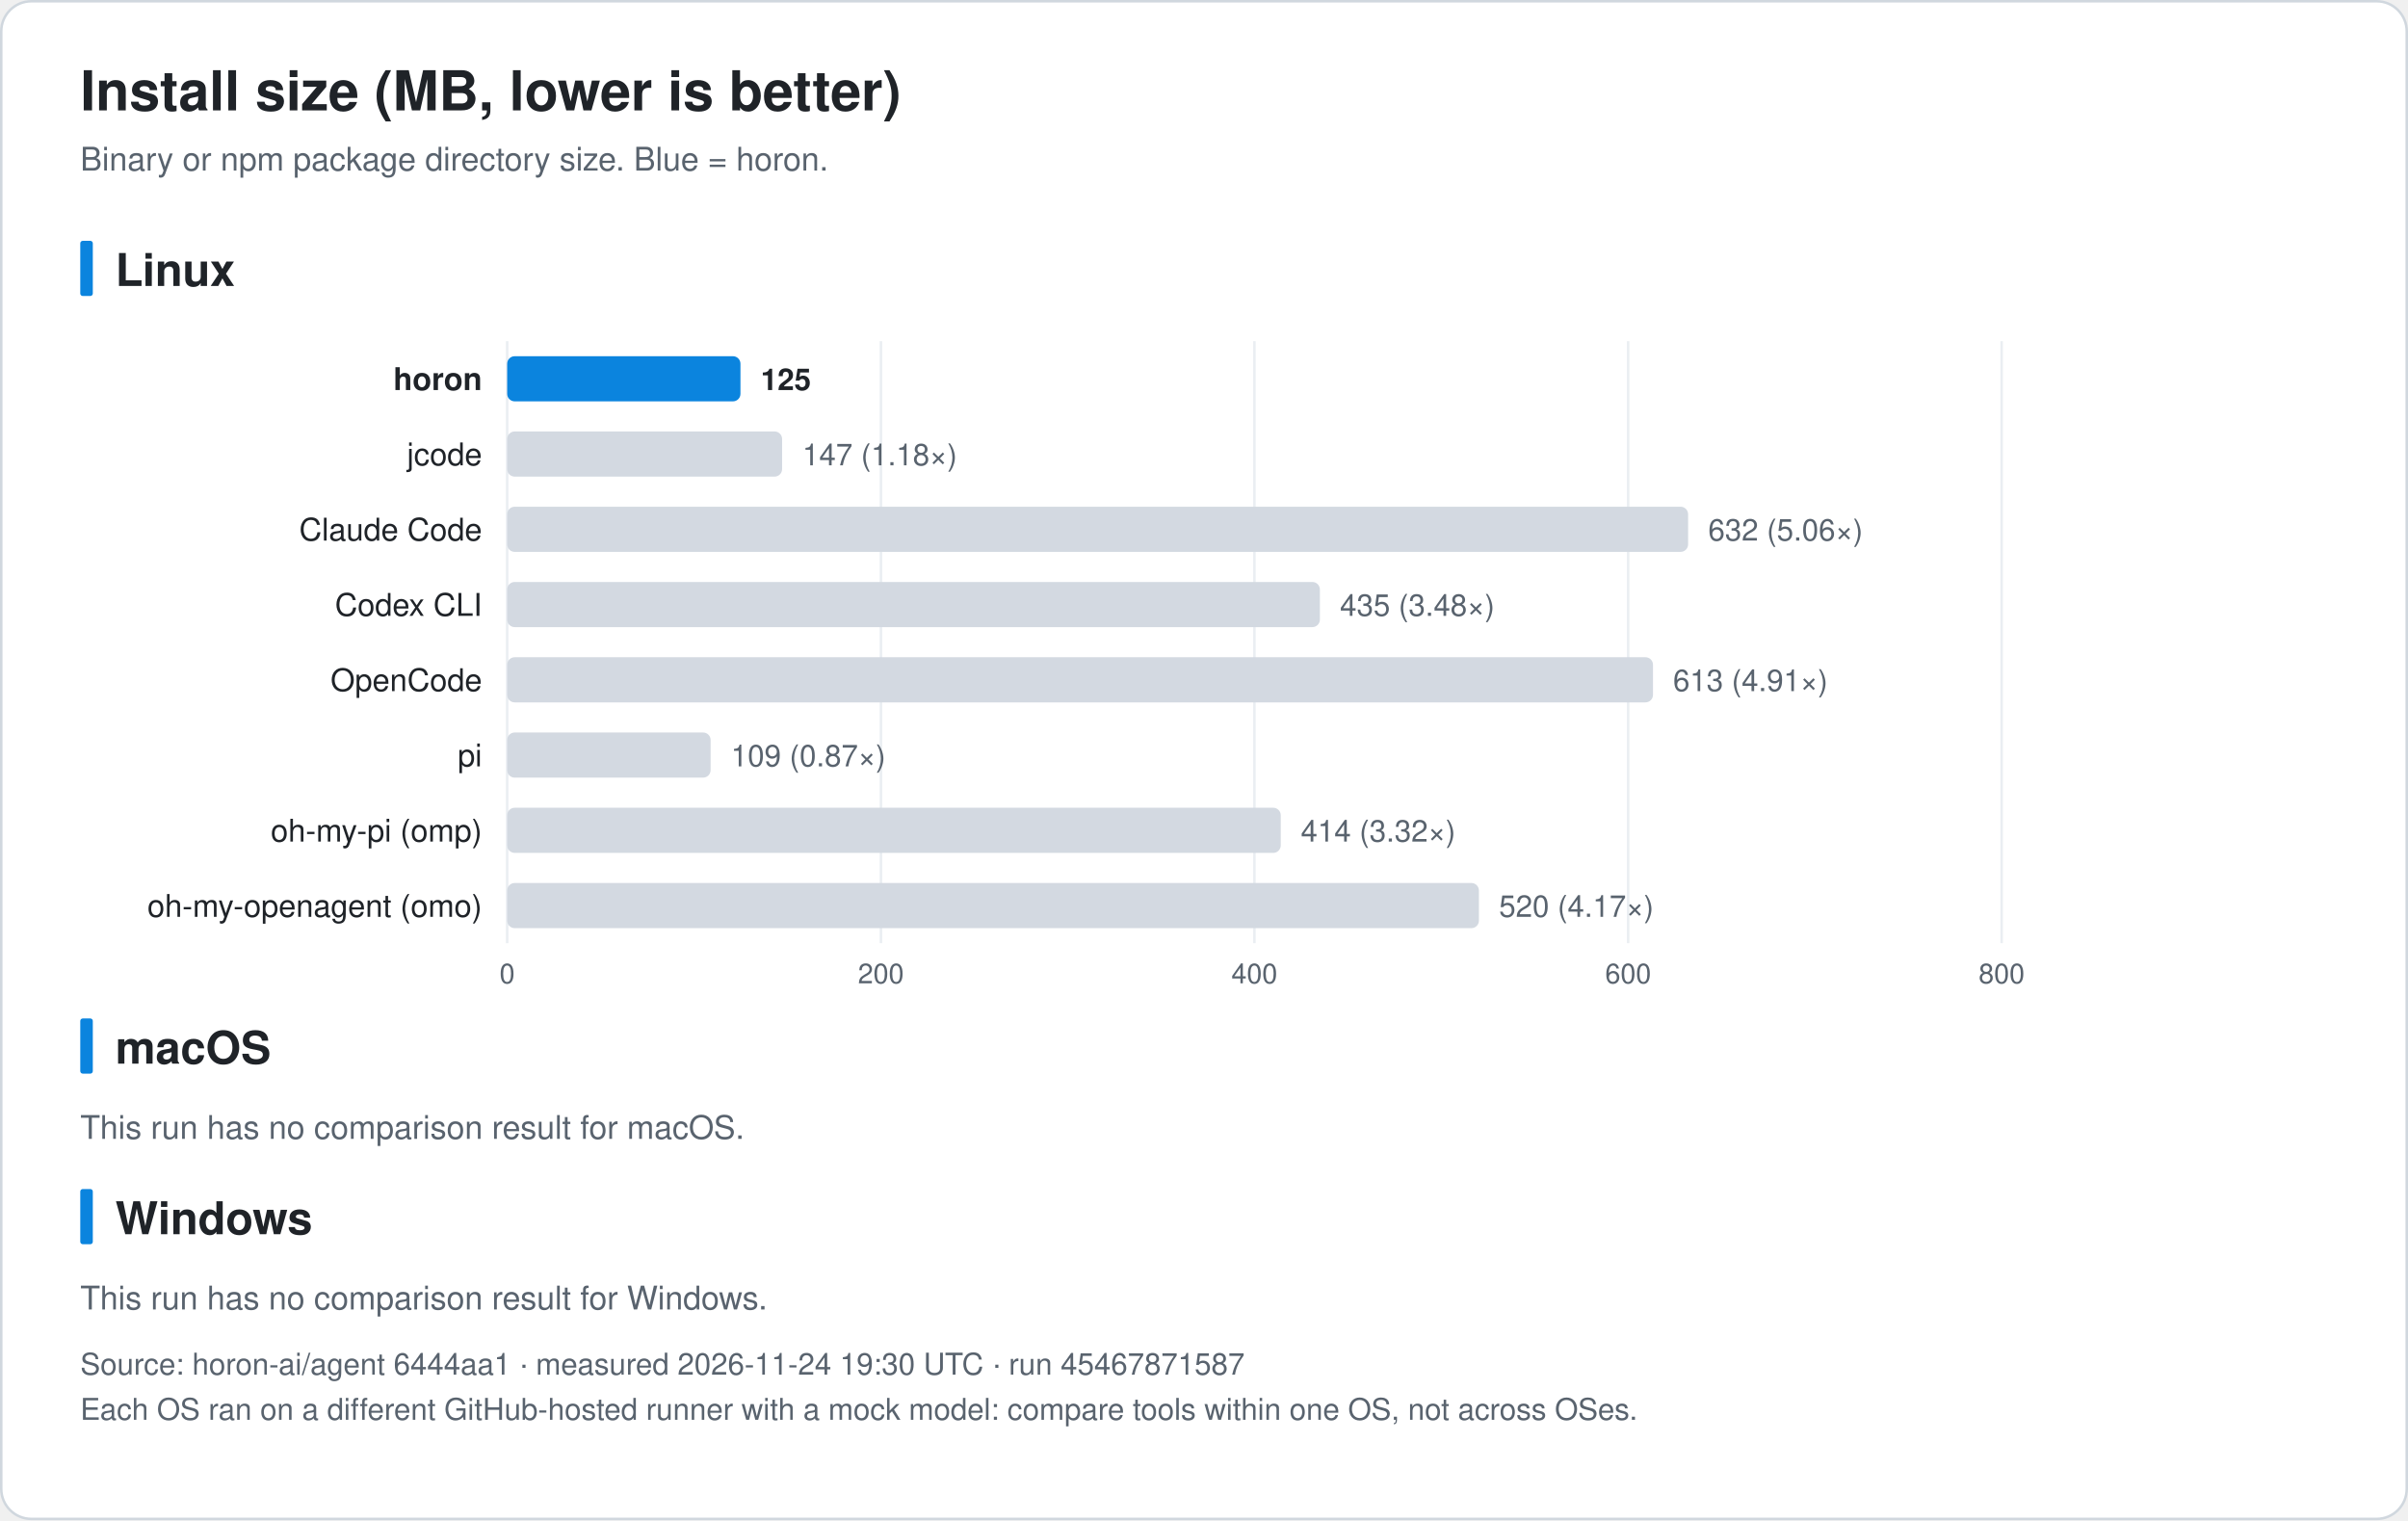
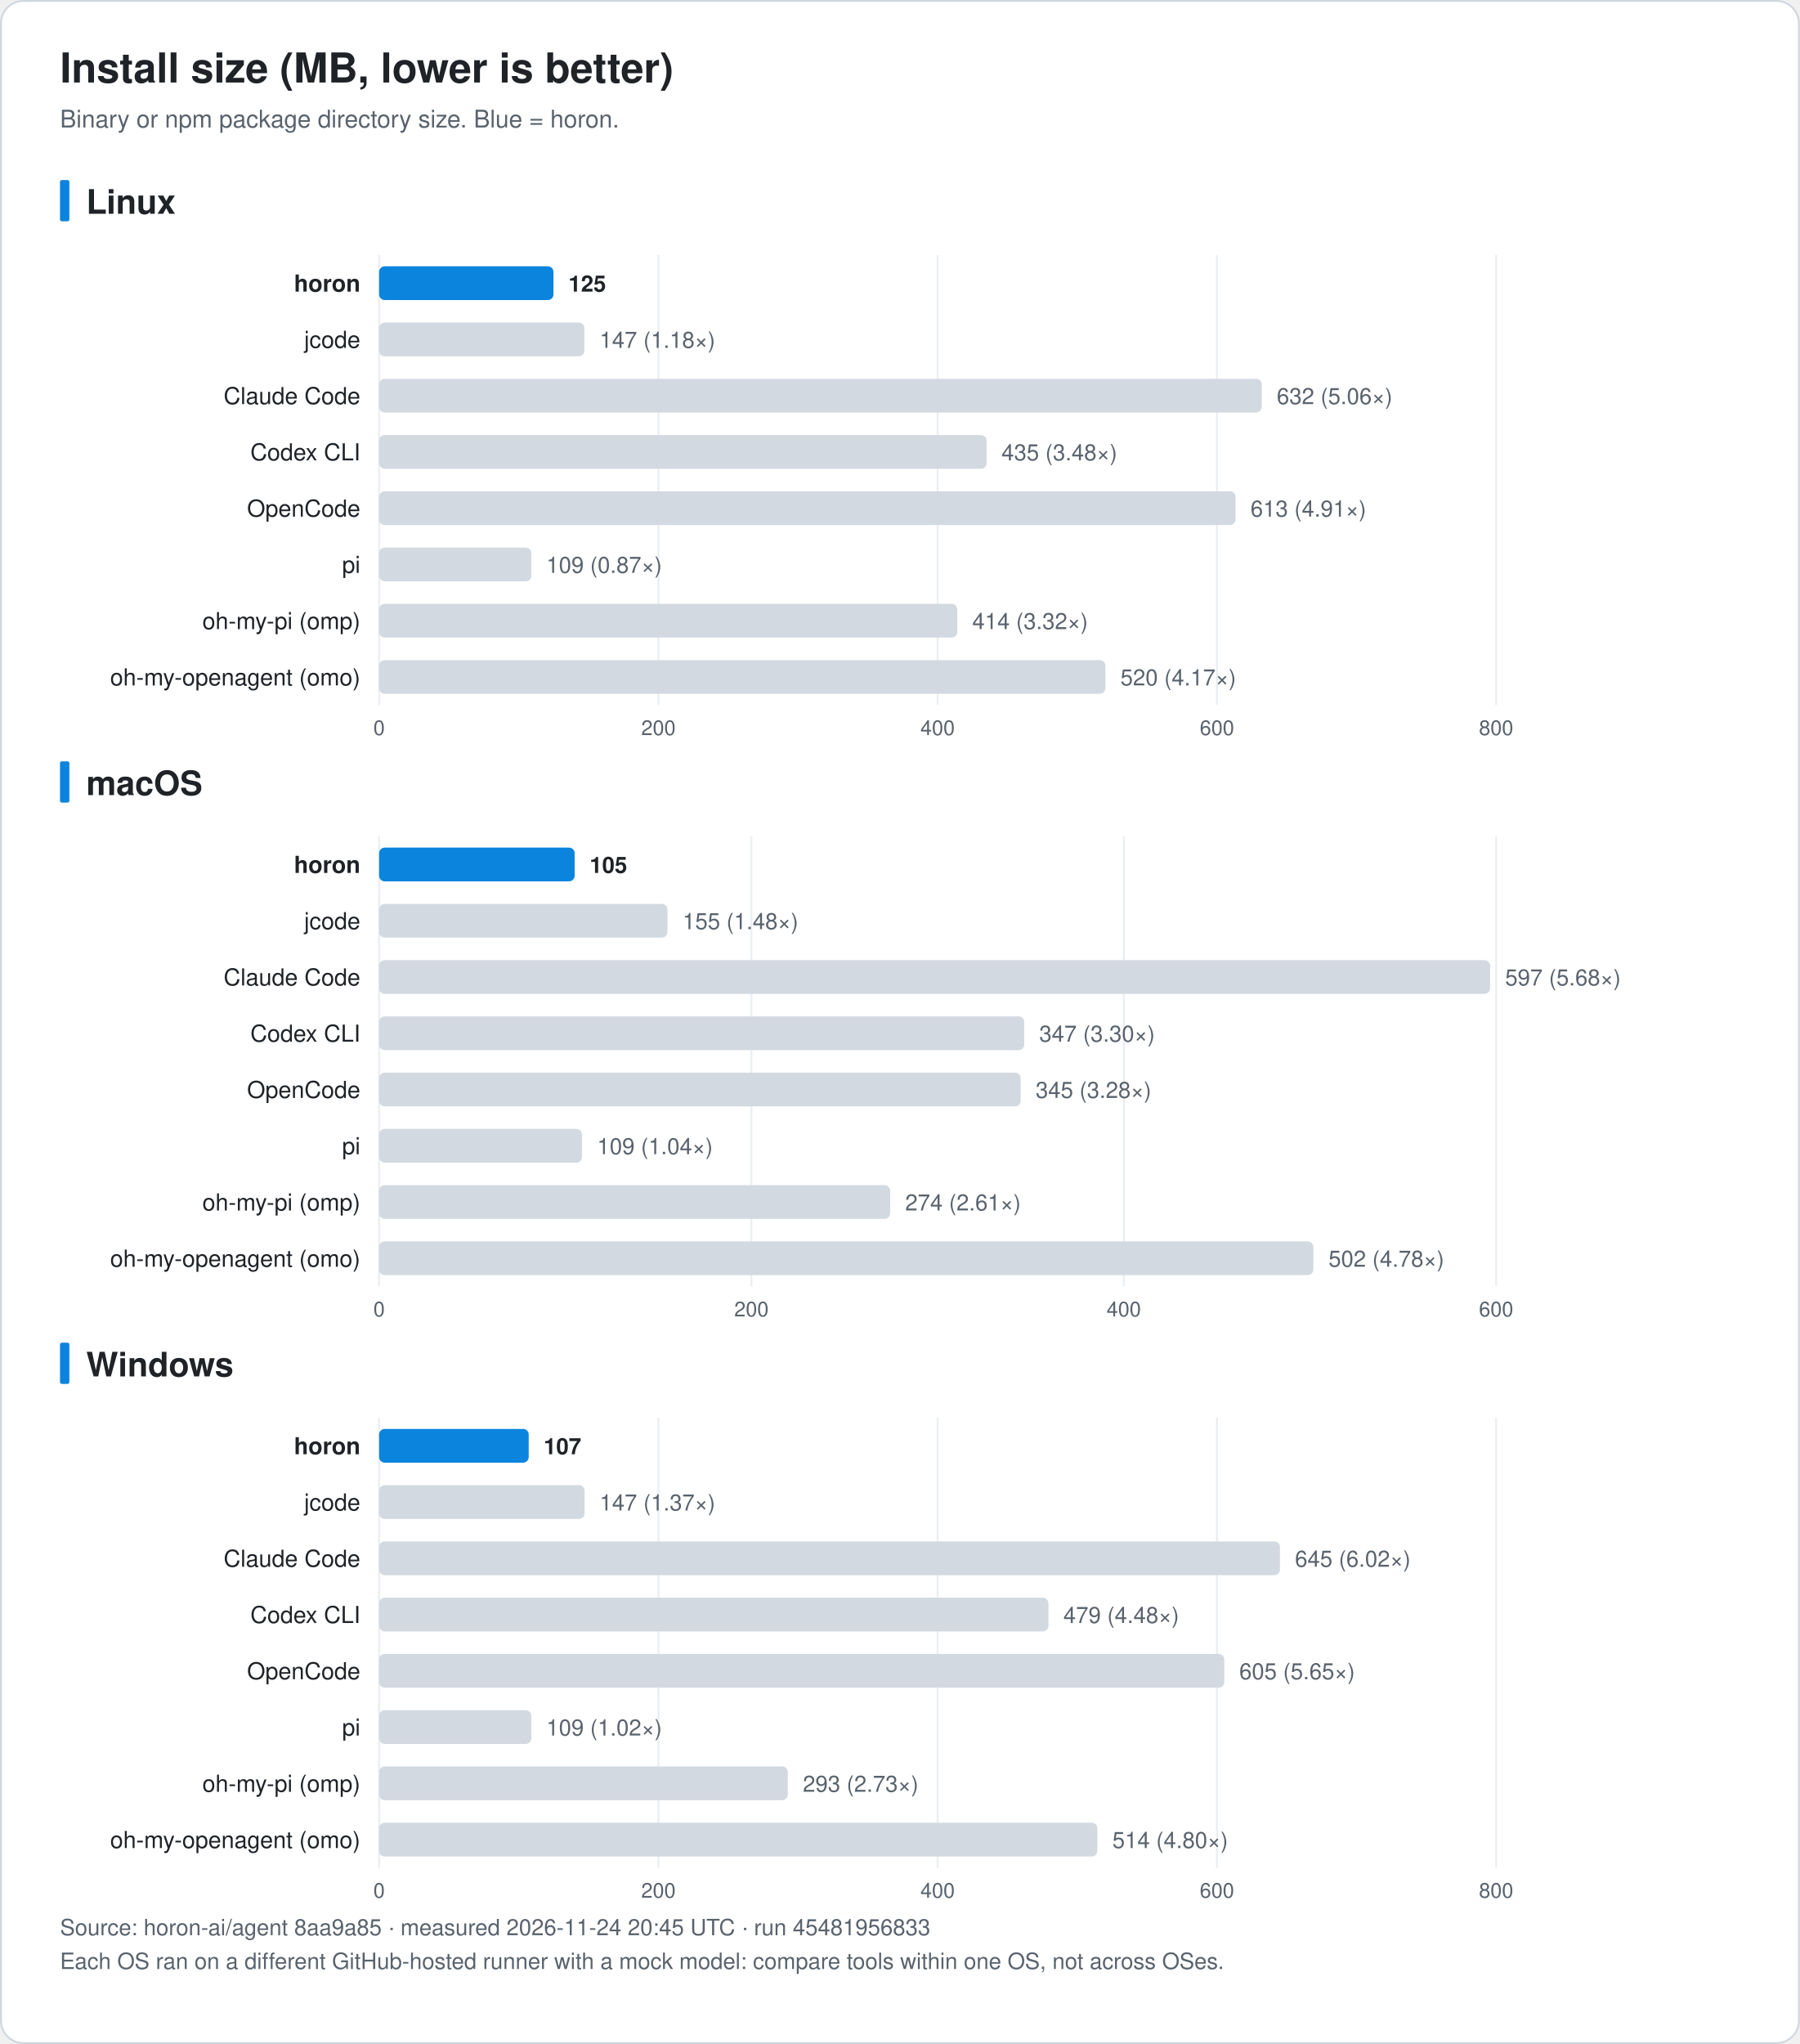
- <svg xmlns="http://www.w3.org/2000/svg" width="960" height="606" viewBox="0 0 960 606" font-family="-apple-system, BlinkMacSystemFont, 'Segoe UI', 'Noto Sans KR', 'Apple SD Gothic Neo', Helvetica, Arial, sans-serif" role="img">
-   <rect x="0.5" y="0.5" width="959" height="605" rx="12" fill="#ffffff" stroke="#d0d7de" />
+ <svg xmlns="http://www.w3.org/2000/svg" width="960" height="1090" viewBox="0 0 960 1090" font-family="-apple-system, BlinkMacSystemFont, 'Segoe UI', 'Noto Sans KR', 'Apple SD Gothic Neo', Helvetica, Arial, sans-serif" role="img">
+   <rect x="0.5" y="0.5" width="959" height="1089" rx="12" fill="#ffffff" stroke="#d0d7de" />
  <text x="32.0" y="44.0" font-size="22" fill="#1f2328" text-anchor="start" font-weight="bold">Install size (MB, lower is better)</text>
  <text x="32.0" y="68.0" font-size="13" fill="#59636e" text-anchor="start" font-weight="normal">Binary or npm package directory size. Blue = horon.</text>
  <rect x="32" y="96.0" width="5" height="22" rx="1" fill="#0b84de" />
  <text x="46.0" y="114.0" font-size="18" fill="#1f2328" text-anchor="start" font-weight="bold">Linux</text>
  <line x1="202.2" y1="136.0" x2="202.2" y2="376.0" stroke="#eaeef2" />
  <text x="202.2" y="392.0" font-size="11" fill="#59636e" text-anchor="middle" font-weight="normal">0</text>
  <line x1="351.2" y1="136.0" x2="351.2" y2="376.0" stroke="#eaeef2" />
  <text x="351.2" y="392.0" font-size="11" fill="#59636e" text-anchor="middle" font-weight="normal">200</text>
  <line x1="500.1" y1="136.0" x2="500.1" y2="376.0" stroke="#eaeef2" />
  <text x="500.1" y="392.0" font-size="11" fill="#59636e" text-anchor="middle" font-weight="normal">400</text>
  <line x1="649.1" y1="136.0" x2="649.1" y2="376.0" stroke="#eaeef2" />
  <text x="649.1" y="392.0" font-size="11" fill="#59636e" text-anchor="middle" font-weight="normal">600</text>
  <line x1="798.0" y1="136.0" x2="798.0" y2="376.0" stroke="#eaeef2" />
  <text x="798.0" y="392.0" font-size="11" fill="#59636e" text-anchor="middle" font-weight="normal">800</text>
  <text x="192.2" y="155.5" font-size="12.5" fill="#1f2328" text-anchor="end" font-weight="bold">horon</text>
  <rect x="202.2" y="142.0" width="93.0" height="18" rx="3" fill="#0b84de" />
-   <text x="303.3" y="155.5" font-size="12" fill="#1f2328" text-anchor="start" font-weight="bold">125</text>
+   <text x="303.2" y="155.5" font-size="12" fill="#1f2328" text-anchor="start" font-weight="bold">125</text>
  <text x="192.2" y="185.5" font-size="12.5" fill="#1f2328" text-anchor="end" font-weight="normal">jcode</text>
-   <rect x="202.2" y="172.0" width="109.6" height="18" rx="3" fill="#d3d9e1" />
-   <text x="319.9" y="185.5" font-size="12" fill="#59636e" text-anchor="start" font-weight="normal">147 (1.18×)</text>
+   <rect x="202.2" y="172.0" width="109.5" height="18" rx="3" fill="#d3d9e1" />
+   <text x="319.8" y="185.5" font-size="12" fill="#59636e" text-anchor="start" font-weight="normal">147 (1.18×)</text>
  <text x="192.2" y="215.5" font-size="12.5" fill="#1f2328" text-anchor="end" font-weight="normal">Claude Code</text>
  <rect x="202.2" y="202.0" width="470.8" height="18" rx="3" fill="#d3d9e1" />
  <text x="681.0" y="215.5" font-size="12" fill="#59636e" text-anchor="start" font-weight="normal">632 (5.06×)</text>
  <text x="192.2" y="245.5" font-size="12.5" fill="#1f2328" text-anchor="end" font-weight="normal">Codex CLI</text>
  <rect x="202.2" y="232.0" width="324.0" height="18" rx="3" fill="#d3d9e1" />
  <text x="534.2" y="245.5" font-size="12" fill="#59636e" text-anchor="start" font-weight="normal">435 (3.48×)</text>
  <text x="192.2" y="275.5" font-size="12.5" fill="#1f2328" text-anchor="end" font-weight="normal">OpenCode</text>
  <rect x="202.2" y="262.0" width="456.8" height="18" rx="3" fill="#d3d9e1" />
  <text x="667.0" y="275.5" font-size="12" fill="#59636e" text-anchor="start" font-weight="normal">613 (4.91×)</text>
  <text x="192.2" y="305.5" font-size="12.5" fill="#1f2328" text-anchor="end" font-weight="normal">pi</text>
-   <rect x="202.2" y="292.0" width="81.1" height="18" rx="3" fill="#d3d9e1" />
+   <rect x="202.2" y="292.0" width="81.2" height="18" rx="3" fill="#d3d9e1" />
  <text x="291.4" y="305.5" font-size="12" fill="#59636e" text-anchor="start" font-weight="normal">109 (0.87×)</text>
  <text x="192.2" y="335.5" font-size="12.5" fill="#1f2328" text-anchor="end" font-weight="normal">oh-my-pi (omp)</text>
  <rect x="202.2" y="322.0" width="308.4" height="18" rx="3" fill="#d3d9e1" />
  <text x="518.6" y="335.5" font-size="12" fill="#59636e" text-anchor="start" font-weight="normal">414 (3.32×)</text>
  <text x="192.2" y="365.5" font-size="12.5" fill="#1f2328" text-anchor="end" font-weight="normal">oh-my-openagent (omo)</text>
  <rect x="202.2" y="352.0" width="387.4" height="18" rx="3" fill="#d3d9e1" />
  <text x="597.6" y="365.5" font-size="12" fill="#59636e" text-anchor="start" font-weight="normal">520 (4.17×)</text>
  <rect x="32" y="406.0" width="5" height="22" rx="1" fill="#0b84de" />
  <text x="46.0" y="424.0" font-size="18" fill="#1f2328" text-anchor="start" font-weight="bold">macOS</text>
-   <text x="32.0" y="454.0" font-size="13" fill="#59636e" text-anchor="start" font-weight="normal">This run has no comparison result for macOS.</text>
-   <rect x="32" y="474.0" width="5" height="22" rx="1" fill="#0b84de" />
-   <text x="46.0" y="492.0" font-size="18" fill="#1f2328" text-anchor="start" font-weight="bold">Windows</text>
-   <text x="32.0" y="522.0" font-size="13" fill="#59636e" text-anchor="start" font-weight="normal">This run has no comparison result for Windows.</text>
-   <text x="32.0" y="548.0" font-size="12" fill="#59636e" text-anchor="start" font-weight="normal">Source: horon-ai/agent 6444aa1 · measured 2026-11-24 19:30 UTC · run 45467871587</text>
-   <text x="32.0" y="566.0" font-size="12" fill="#59636e" text-anchor="start" font-weight="normal">Each OS ran on a different GitHub-hosted runner with a mock model: compare tools within one OS, not across OSes.</text>
+   <line x1="202.2" y1="446.0" x2="202.2" y2="686.0" stroke="#eaeef2" />
+   <text x="202.2" y="702.0" font-size="11" fill="#59636e" text-anchor="middle" font-weight="normal">0</text>
+   <line x1="400.8" y1="446.0" x2="400.8" y2="686.0" stroke="#eaeef2" />
+   <text x="400.8" y="702.0" font-size="11" fill="#59636e" text-anchor="middle" font-weight="normal">200</text>
+   <line x1="599.4" y1="446.0" x2="599.4" y2="686.0" stroke="#eaeef2" />
+   <text x="599.4" y="702.0" font-size="11" fill="#59636e" text-anchor="middle" font-weight="normal">400</text>
+   <line x1="798.0" y1="446.0" x2="798.0" y2="686.0" stroke="#eaeef2" />
+   <text x="798.0" y="702.0" font-size="11" fill="#59636e" text-anchor="middle" font-weight="normal">600</text>
+   <text x="192.2" y="465.5" font-size="12.5" fill="#1f2328" text-anchor="end" font-weight="bold">horon</text>
+   <rect x="202.2" y="452.0" width="104.3" height="18" rx="3" fill="#0b84de" />
+   <text x="314.5" y="465.5" font-size="12" fill="#1f2328" text-anchor="start" font-weight="bold">105</text>
+   <text x="192.2" y="495.5" font-size="12.5" fill="#1f2328" text-anchor="end" font-weight="normal">jcode</text>
+   <rect x="202.2" y="482.0" width="153.8" height="18" rx="3" fill="#d3d9e1" />
+   <text x="364.1" y="495.5" font-size="12" fill="#59636e" text-anchor="start" font-weight="normal">155 (1.48×)</text>
+   <text x="192.2" y="525.5" font-size="12.5" fill="#1f2328" text-anchor="end" font-weight="normal">Claude Code</text>
+   <rect x="202.2" y="512.0" width="592.6" height="18" rx="3" fill="#d3d9e1" />
+   <text x="802.8" y="525.5" font-size="12" fill="#59636e" text-anchor="start" font-weight="normal">597 (5.68×)</text>
+   <text x="192.2" y="555.5" font-size="12.5" fill="#1f2328" text-anchor="end" font-weight="normal">Codex CLI</text>
+   <rect x="202.2" y="542.0" width="344.1" height="18" rx="3" fill="#d3d9e1" />
+   <text x="554.3" y="555.5" font-size="12" fill="#59636e" text-anchor="start" font-weight="normal">347 (3.30×)</text>
+   <text x="192.2" y="585.5" font-size="12.5" fill="#1f2328" text-anchor="end" font-weight="normal">OpenCode</text>
+   <rect x="202.2" y="572.0" width="342.2" height="18" rx="3" fill="#d3d9e1" />
+   <text x="552.4" y="585.5" font-size="12" fill="#59636e" text-anchor="start" font-weight="normal">345 (3.28×)</text>
+   <text x="192.2" y="615.5" font-size="12.5" fill="#1f2328" text-anchor="end" font-weight="normal">pi</text>
+   <rect x="202.2" y="602.0" width="108.2" height="18" rx="3" fill="#d3d9e1" />
+   <text x="318.5" y="615.5" font-size="12" fill="#59636e" text-anchor="start" font-weight="normal">109 (1.04×)</text>
+   <text x="192.2" y="645.5" font-size="12.5" fill="#1f2328" text-anchor="end" font-weight="normal">oh-my-pi (omp)</text>
+   <rect x="202.2" y="632.0" width="272.6" height="18" rx="3" fill="#d3d9e1" />
+   <text x="482.8" y="645.5" font-size="12" fill="#59636e" text-anchor="start" font-weight="normal">274 (2.61×)</text>
+   <text x="192.2" y="675.5" font-size="12.5" fill="#1f2328" text-anchor="end" font-weight="normal">oh-my-openagent (omo)</text>
+   <rect x="202.2" y="662.0" width="498.3" height="18" rx="3" fill="#d3d9e1" />
+   <text x="708.6" y="675.5" font-size="12" fill="#59636e" text-anchor="start" font-weight="normal">502 (4.78×)</text>
+   <rect x="32" y="716.0" width="5" height="22" rx="1" fill="#0b84de" />
+   <text x="46.0" y="734.0" font-size="18" fill="#1f2328" text-anchor="start" font-weight="bold">Windows</text>
+   <line x1="202.2" y1="756.0" x2="202.2" y2="996.0" stroke="#eaeef2" />
+   <text x="202.2" y="1012.0" font-size="11" fill="#59636e" text-anchor="middle" font-weight="normal">0</text>
+   <line x1="351.2" y1="756.0" x2="351.2" y2="996.0" stroke="#eaeef2" />
+   <text x="351.2" y="1012.0" font-size="11" fill="#59636e" text-anchor="middle" font-weight="normal">200</text>
+   <line x1="500.1" y1="756.0" x2="500.1" y2="996.0" stroke="#eaeef2" />
+   <text x="500.1" y="1012.0" font-size="11" fill="#59636e" text-anchor="middle" font-weight="normal">400</text>
+   <line x1="649.1" y1="756.0" x2="649.1" y2="996.0" stroke="#eaeef2" />
+   <text x="649.1" y="1012.0" font-size="11" fill="#59636e" text-anchor="middle" font-weight="normal">600</text>
+   <line x1="798.0" y1="756.0" x2="798.0" y2="996.0" stroke="#eaeef2" />
+   <text x="798.0" y="1012.0" font-size="11" fill="#59636e" text-anchor="middle" font-weight="normal">800</text>
+   <text x="192.2" y="775.5" font-size="12.5" fill="#1f2328" text-anchor="end" font-weight="bold">horon</text>
+   <rect x="202.2" y="762.0" width="79.8" height="18" rx="3" fill="#0b84de" />
+   <text x="290.0" y="775.5" font-size="12" fill="#1f2328" text-anchor="start" font-weight="bold">107</text>
+   <text x="192.2" y="805.5" font-size="12.5" fill="#1f2328" text-anchor="end" font-weight="normal">jcode</text>
+   <rect x="202.2" y="792.0" width="109.6" height="18" rx="3" fill="#d3d9e1" />
+   <text x="319.8" y="805.5" font-size="12" fill="#59636e" text-anchor="start" font-weight="normal">147 (1.37×)</text>
+   <text x="192.2" y="835.5" font-size="12.5" fill="#1f2328" text-anchor="end" font-weight="normal">Claude Code</text>
+   <rect x="202.2" y="822.0" width="480.5" height="18" rx="3" fill="#d3d9e1" />
+   <text x="690.7" y="835.5" font-size="12" fill="#59636e" text-anchor="start" font-weight="normal">645 (6.02×)</text>
+   <text x="192.2" y="865.5" font-size="12.5" fill="#1f2328" text-anchor="end" font-weight="normal">Codex CLI</text>
+   <rect x="202.2" y="852.0" width="357.0" height="18" rx="3" fill="#d3d9e1" />
+   <text x="567.2" y="865.5" font-size="12" fill="#59636e" text-anchor="start" font-weight="normal">479 (4.48×)</text>
+   <text x="192.2" y="895.5" font-size="12.5" fill="#1f2328" text-anchor="end" font-weight="normal">OpenCode</text>
+   <rect x="202.2" y="882.0" width="450.8" height="18" rx="3" fill="#d3d9e1" />
+   <text x="661.0" y="895.5" font-size="12" fill="#59636e" text-anchor="start" font-weight="normal">605 (5.65×)</text>
+   <text x="192.2" y="925.5" font-size="12.5" fill="#1f2328" text-anchor="end" font-weight="normal">pi</text>
+   <rect x="202.2" y="912.0" width="81.2" height="18" rx="3" fill="#d3d9e1" />
+   <text x="291.4" y="925.5" font-size="12" fill="#59636e" text-anchor="start" font-weight="normal">109 (1.02×)</text>
+   <text x="192.2" y="955.5" font-size="12.5" fill="#1f2328" text-anchor="end" font-weight="normal">oh-my-pi (omp)</text>
+   <rect x="202.2" y="942.0" width="218.0" height="18" rx="3" fill="#d3d9e1" />
+   <text x="428.2" y="955.5" font-size="12" fill="#59636e" text-anchor="start" font-weight="normal">293 (2.73×)</text>
+   <text x="192.2" y="985.5" font-size="12.5" fill="#1f2328" text-anchor="end" font-weight="normal">oh-my-openagent (omo)</text>
+   <rect x="202.2" y="972.0" width="383.1" height="18" rx="3" fill="#d3d9e1" />
+   <text x="593.3" y="985.5" font-size="12" fill="#59636e" text-anchor="start" font-weight="normal">514 (4.80×)</text>
+   <text x="32.0" y="1032.0" font-size="12" fill="#59636e" text-anchor="start" font-weight="normal">Source: horon-ai/agent 8aa9a85 · measured 2026-11-24 20:45 UTC · run 45481956833</text>
+   <text x="32.0" y="1050.0" font-size="12" fill="#59636e" text-anchor="start" font-weight="normal">Each OS ran on a different GitHub-hosted runner with a mock model: compare tools within one OS, not across OSes.</text>
</svg>
